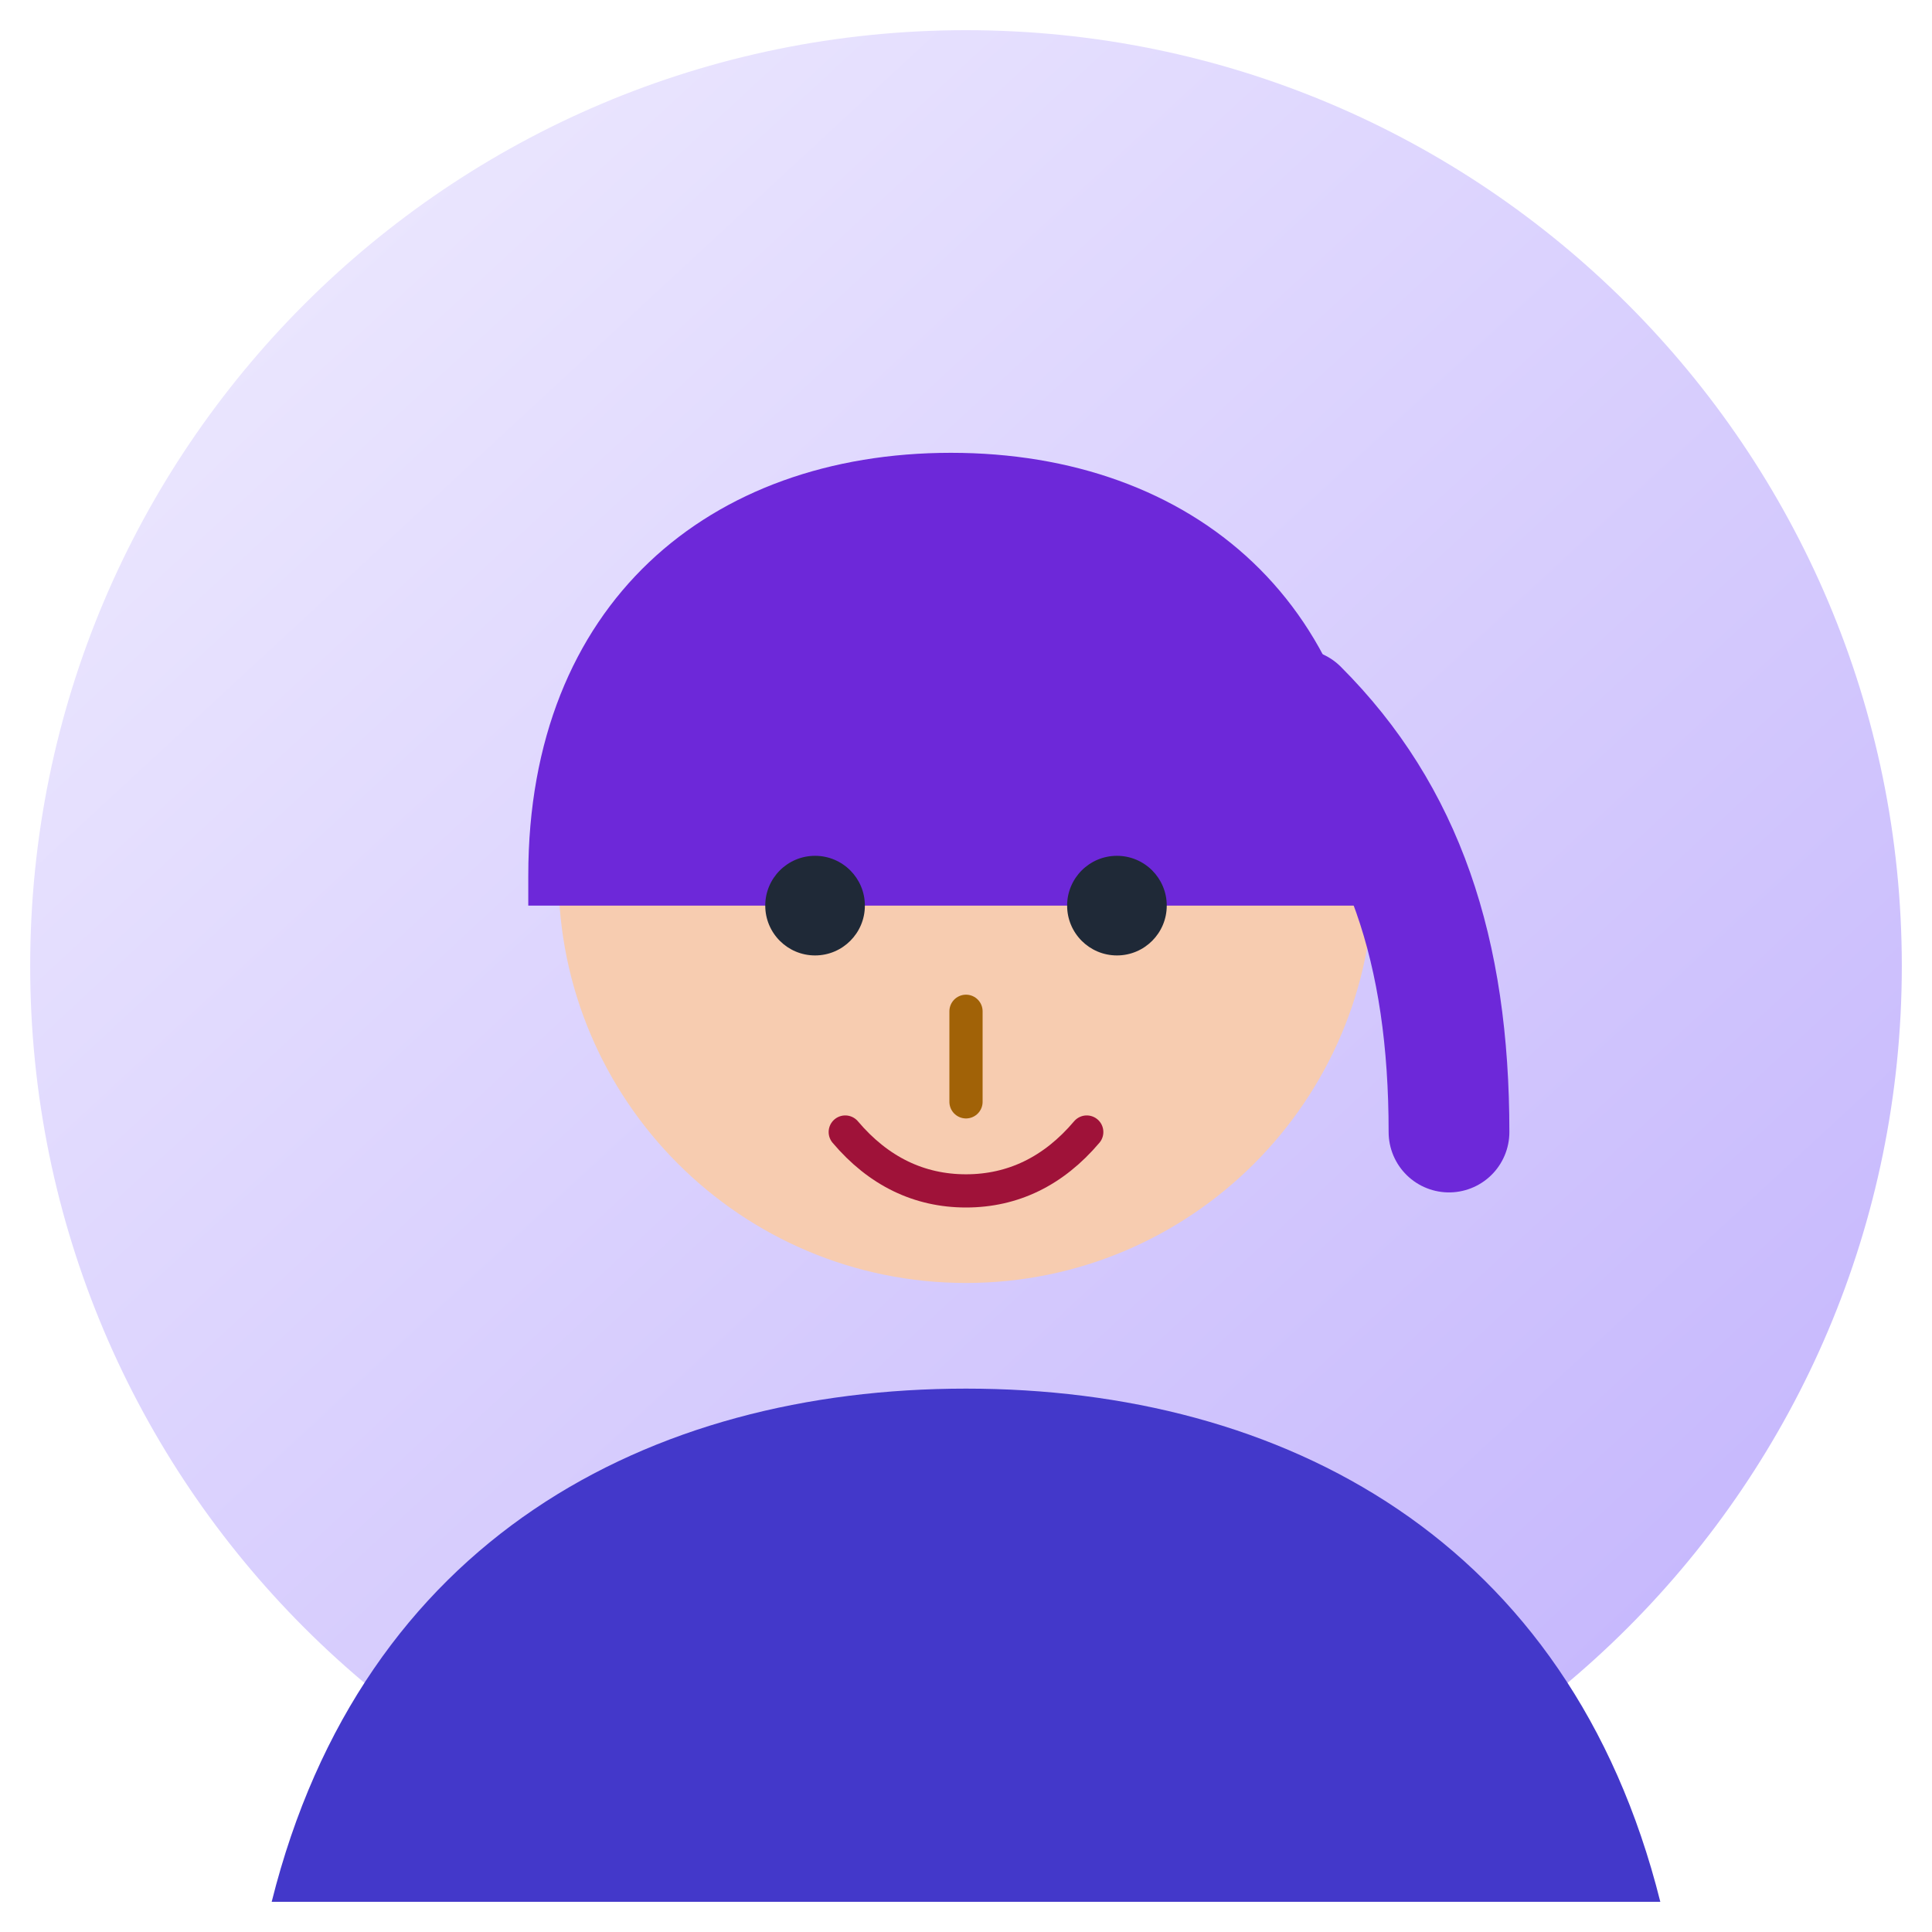
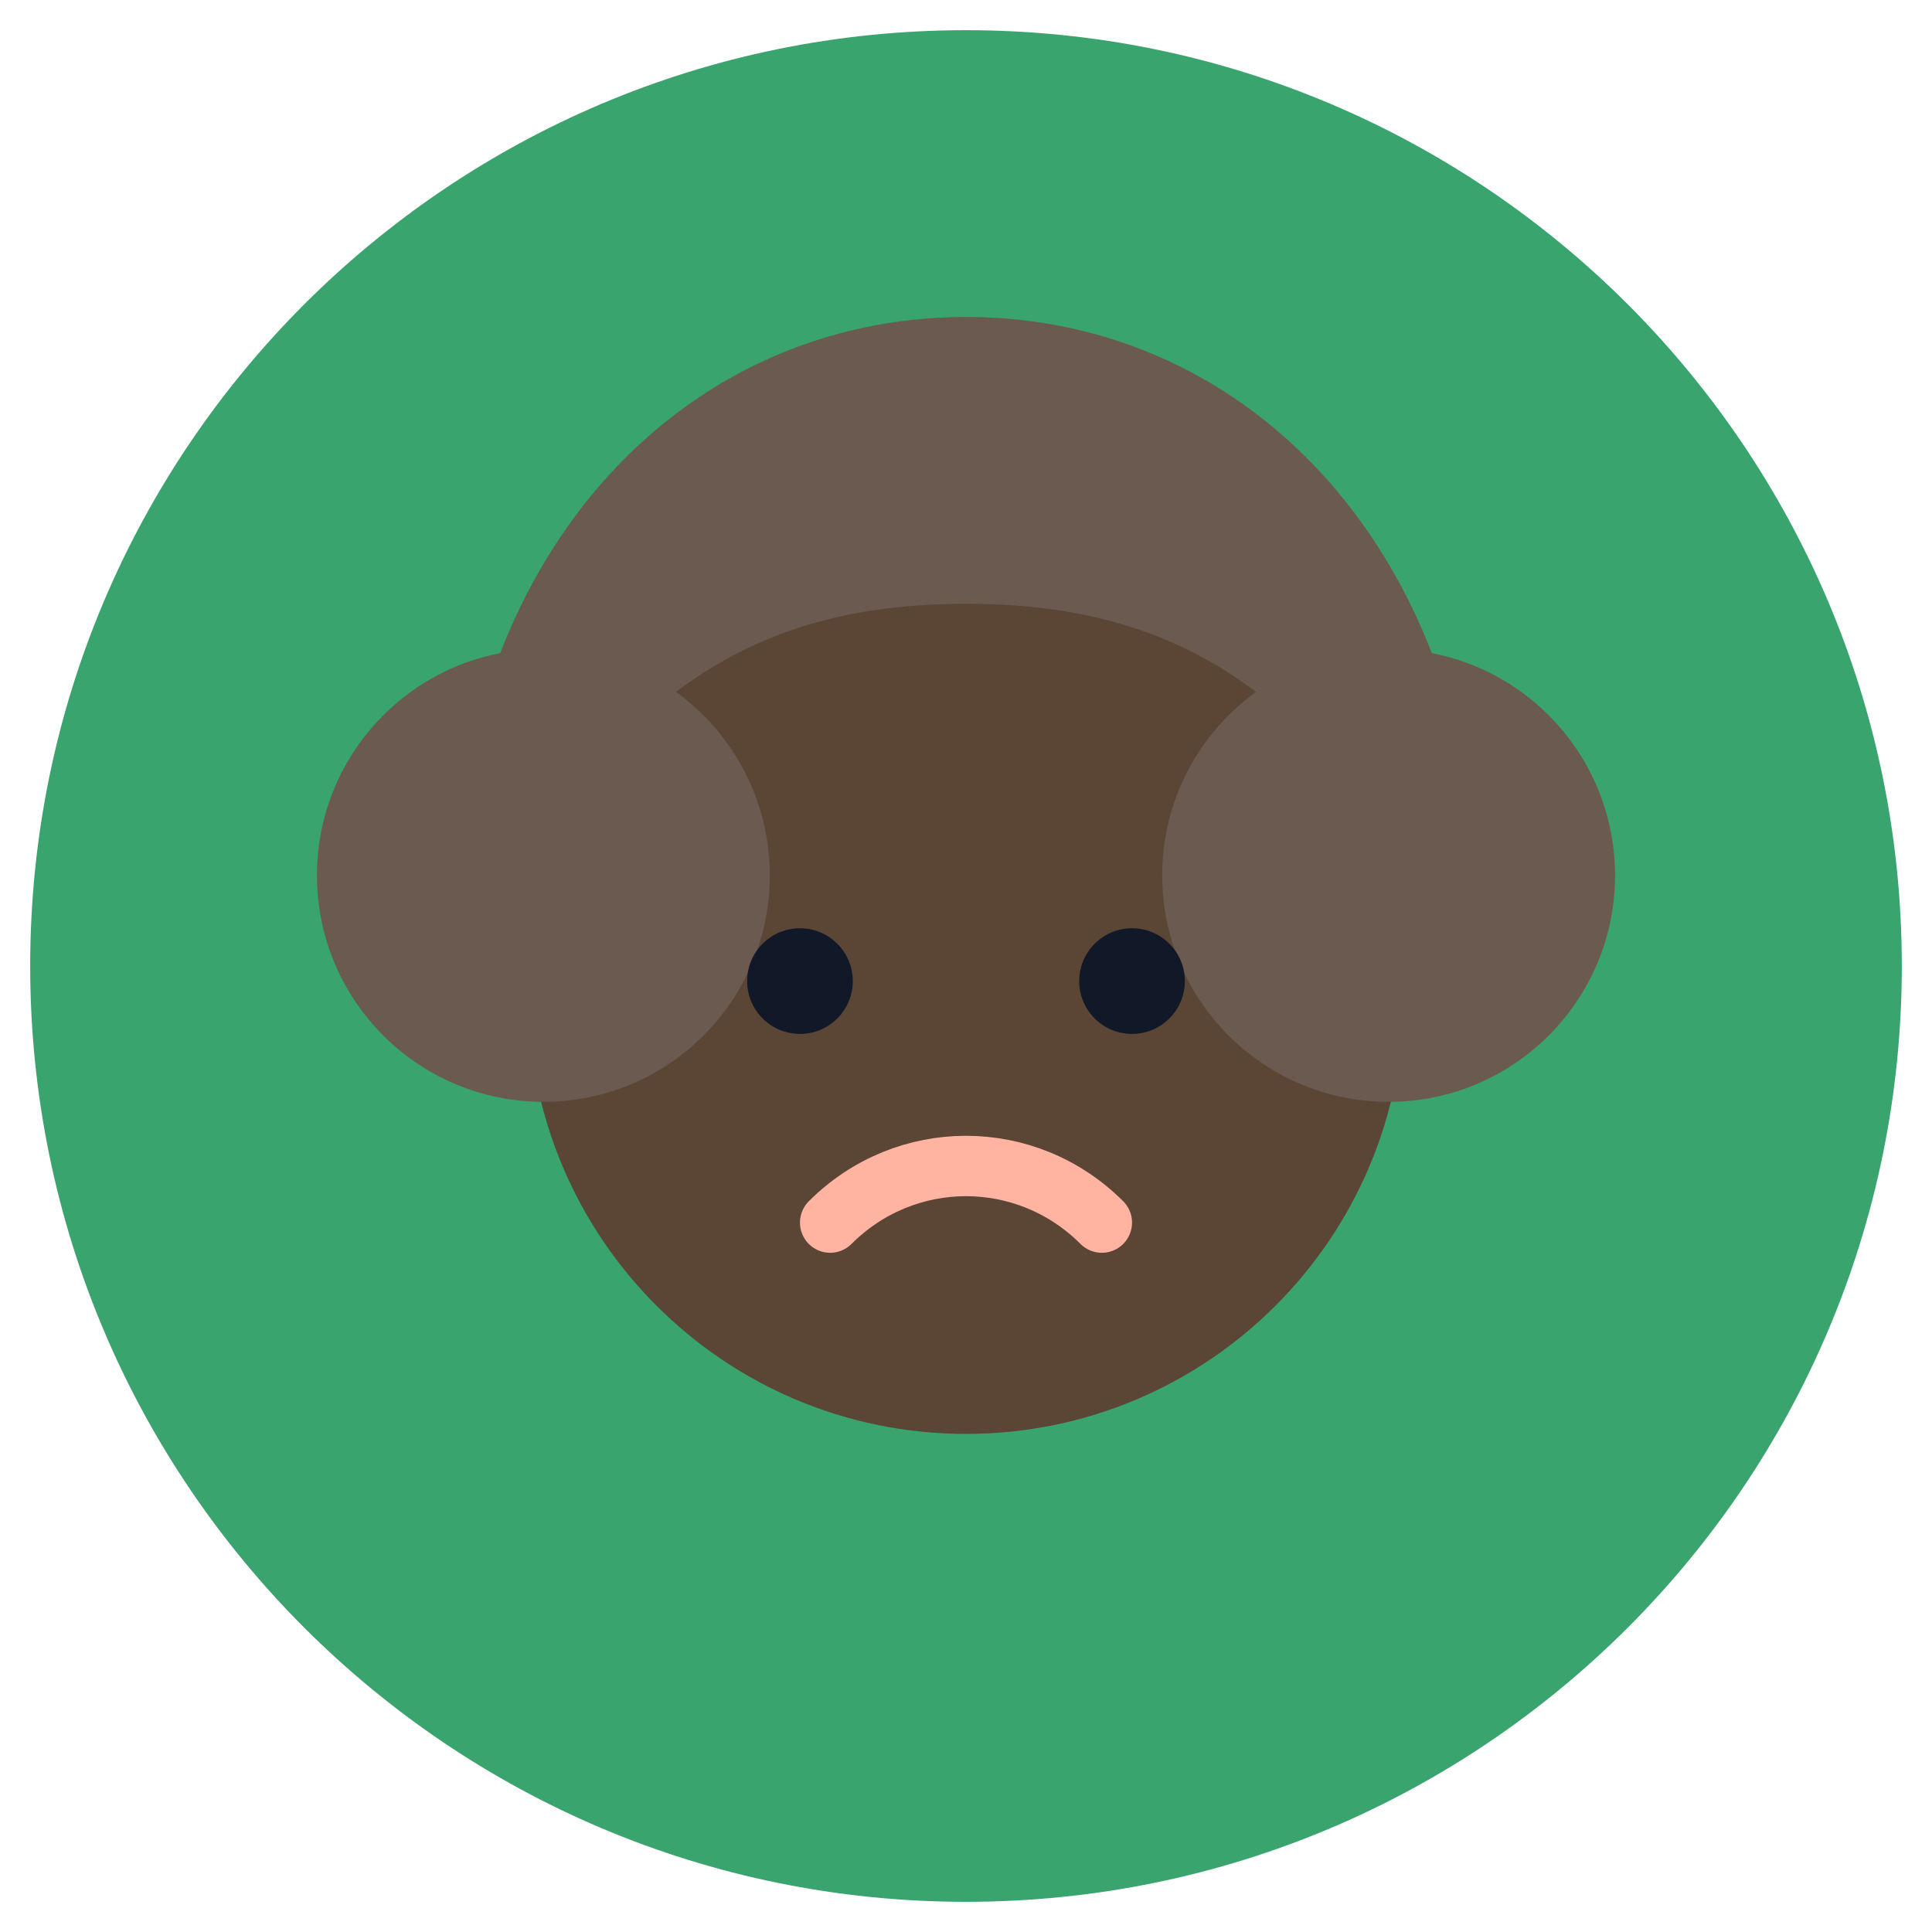
<svg xmlns="http://www.w3.org/2000/svg" viewBox="0 0 128 128">
-   <defs>
-     <linearGradient id="bg7" x1="14" y1="10" x2="114" y2="118" gradientUnits="userSpaceOnUse">
-       <stop stop-color="#ede9fe" />
-       <stop offset="1" stop-color="#c4b5fd" />
-     </linearGradient>
-   </defs>
-   <circle cx="64" cy="64" r="62" fill="url(#bg7)" />
-   <path d="M18 126c6-24 25-34 46-34s40 10 46 34z" fill="#4338ca" />
-   <circle cx="64" cy="58" r="27" fill="#f7ccb0" />
-   <path d="M35 58c0-18 12-28 28-28s28 10 28 28v2H35z" fill="#6d28d9" />
-   <path d="M86 47c7 7 10 16 10 28" stroke="#6d28d9" stroke-width="8" stroke-linecap="round" fill="none" />
-   <circle cx="54" cy="60" r="3.3" fill="#1f2937" />
-   <circle cx="74" cy="60" r="3.3" fill="#1f2937" />
-   <path d="M64 67v6" stroke="#a16207" stroke-width="2.2" stroke-linecap="round" />
-   <path d="M56 75c2.2 2.6 4.9 3.9 8 3.9s5.8-1.3 8-3.9" stroke="#9f1239" stroke-width="2.2" stroke-linecap="round" fill="none" />
+   <circle cx="64" cy="64" r="62" fill="#39a46e" />
+   <circle cx="64" cy="66" r="29" fill="#5b4636" />
+   <path d="M30 61c0-24 15-40 34-40s34 16 34 40c-10-10-15-21-34-21S40 51 30 61z" fill="#6b5a50" />
+   <circle cx="36" cy="58" r="15" fill="#6b5a50" />
+   <circle cx="92" cy="58" r="15" fill="#6b5a50" />
+   <circle cx="53" cy="65" r="3.5" fill="#111827" />
+   <circle cx="75" cy="65" r="3.5" fill="#111827" />
+   <path d="M55 81c5-5 13-5 18 0" stroke="#ffb4a2" stroke-width="4" stroke-linecap="round" fill="none" />
</svg>
